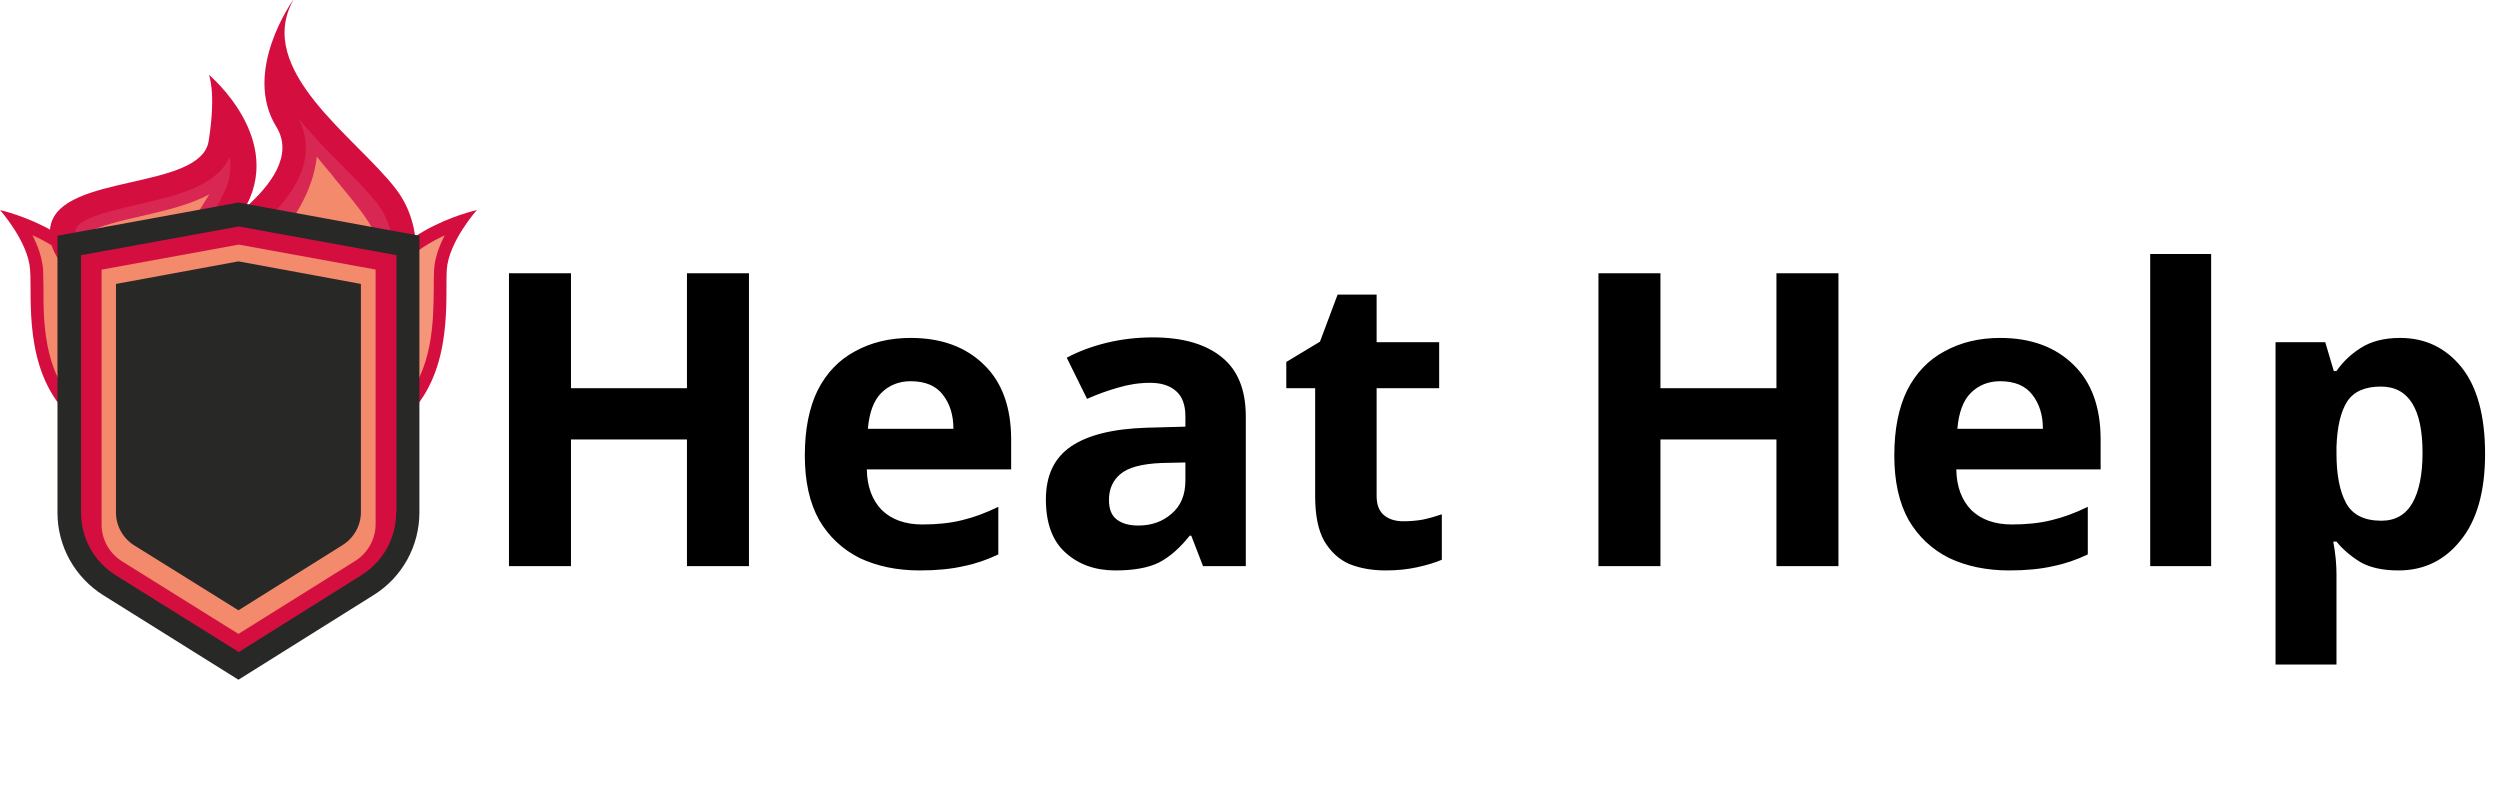
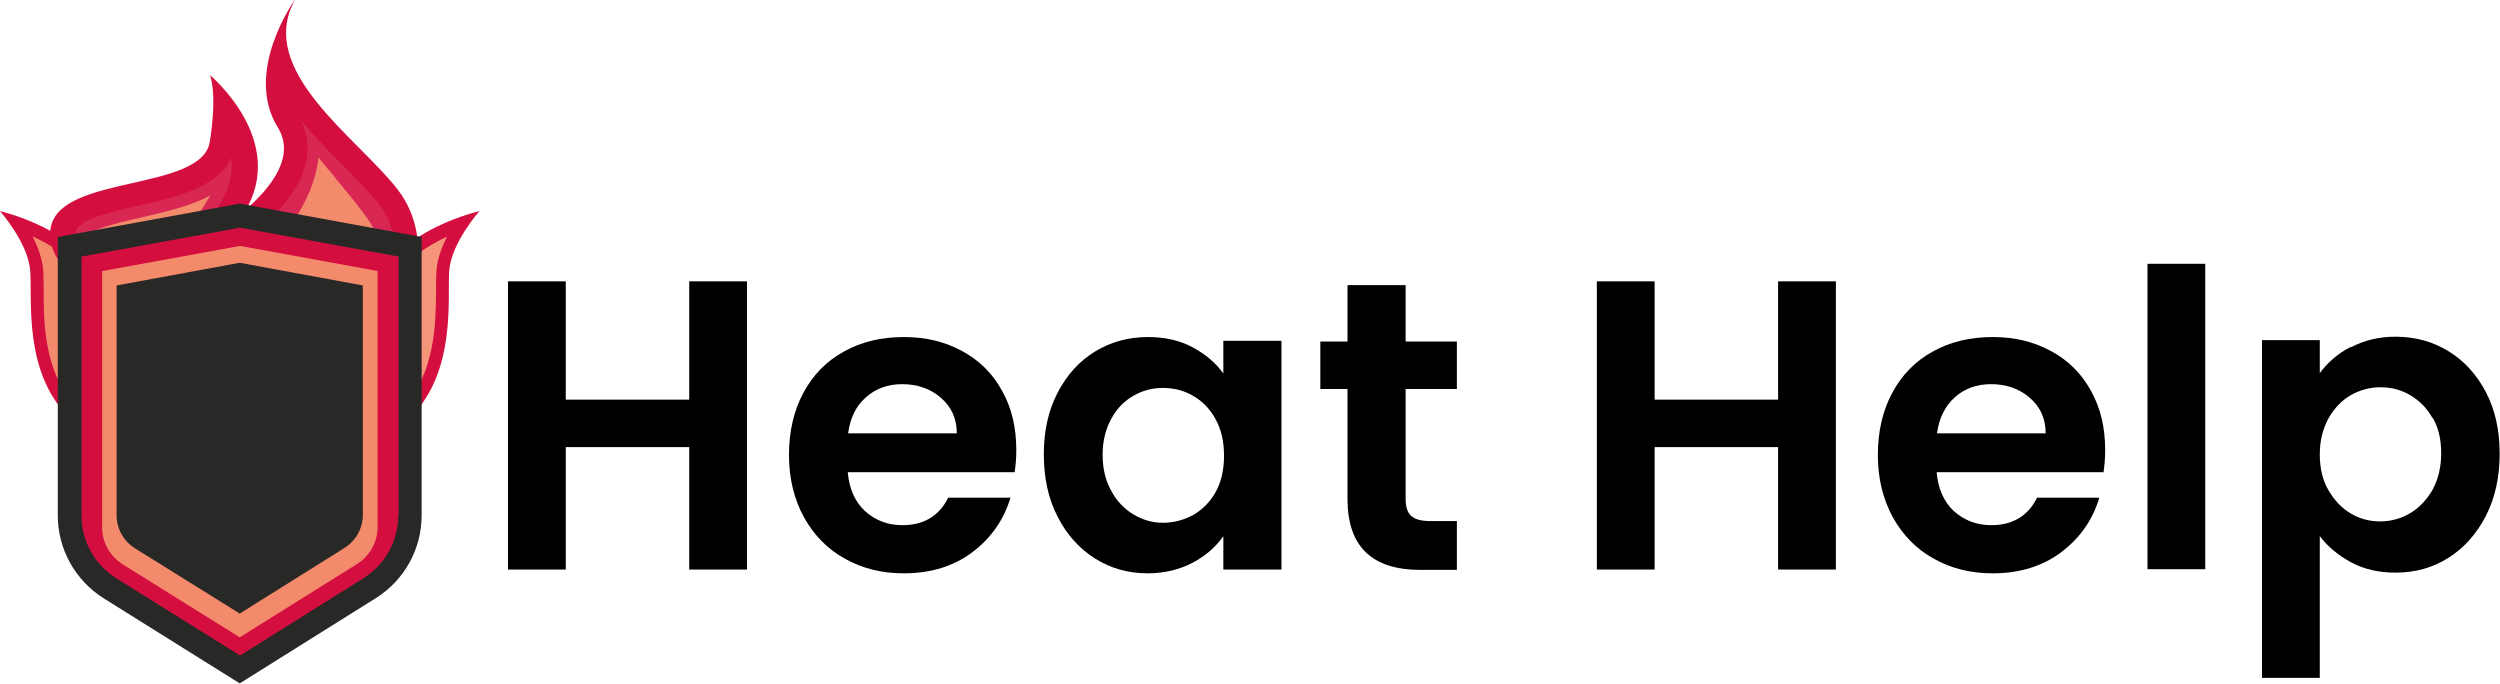
- <svg xmlns="http://www.w3.org/2000/svg" xmlns:xlink="http://www.w3.org/1999/xlink" id="solid_color" data-name="solid color" viewBox="0 0 73.08 23.67">
+ <svg xmlns="http://www.w3.org/2000/svg" xmlns:xlink="http://www.w3.org/1999/xlink" viewBox="0 0 72.69 19.87">
  <defs>
    <style>
      .cls-1 {
        fill: #282827;
      }

      .cls-2 {
        fill: url(#linear-gradient-2);
      }

      .cls-3 {
        fill: #d82753;
      }

      .cls-4 {
-         font-family: Poppins-SemiBold, Poppins;
-         font-size: 12px;
-         font-weight: 600;
+         fill: #f48a6c;
      }

      .cls-5 {
-         fill: #f48a6c;
+         fill: #f5967b;
      }

      .cls-6 {
-         fill: #f5967b;
+         fill: url(#linear-gradient);
      }

      .cls-7 {
-         fill: url(#linear-gradient);
-       }
- 
-       .cls-8 {
        fill: #d40f40;
      }
    </style>
    <linearGradient id="linear-gradient" x1="5.26" y1="7.48" x2="11.94" y2="7.48" gradientUnits="userSpaceOnUse">
      <stop offset="0" stop-color="#ee4036" />
      <stop offset=".32" stop-color="#f05a28" />
      <stop offset="1" stop-color="#ec1c24" />
    </linearGradient>
    <linearGradient id="linear-gradient-2" x1="8.33" x2="10.91" xlink:href="#linear-gradient" />
  </defs>
-   <path class="cls-3" d="m4.76,9.34c-.12,0-.24-.04-.33-.12l-.21-.18c-.11-.06-2.79-1.07-2.51-2.43.13-.6.91-.82,2.19-1.11.97-.22,2.07-.47,2.36-1.12.08-.18.26-.29.46-.29.02,0,.05,0,.07,0,.22.03.39.21.42.43.07.55-.04,1.08-.34,1.57-.16.25-.31.5-.45.72-.52.83-.98,1.56-1.19,2.19-.05.16-.18.28-.34.32-.04.01-.09.02-.13.02Zm-1.42-2.32c.23.19.59.42,1.01.6.17-.33.37-.65.58-.99-.24.06-.48.11-.7.17-.4.09-.68.16-.88.22Z" />
-   <path class="cls-3" d="m4.02,5.98c-.74.17-1.74.39-1.81.73-.15.72,1.39,1.55,2.11,1.81.09.03.17.08.24.14l.21.18c.23-.69.69-1.42,1.2-2.23.16-.25.32-.51.49-.78.26-.43.32-.85.27-1.24-.4.87-1.61,1.15-2.7,1.4Zm1.62.46c-.4.64-.78,1.24-1.05,1.82-.04-.02-.09-.04-.13-.06-.89-.33-1.91-1.03-1.88-1.41.18-.18,1.13-.39,1.54-.49.68-.15,1.42-.32,2-.64-.17.27-.33.52-.48.77Z" />
-   <path class="cls-3" d="m11.44,8.39c-.1,0-.19-.03-.27-.08l-.31-.21c-.13-.09-.21-.23-.22-.39,0-.03,0-.07,0-.1-.08.04-.16.07-.25.07-.09,0-.19-.03-.27-.08l-1.01-.67s-1.33.04-1.34.04c-.2,0-.39-.12-.46-.31-.08-.19-.03-.42.12-.56.53-.49.87-.97.99-1.41.1-.35.06-.69-.1-.99-.12-.23-.04-.51.17-.65.08-.06.18-.08.27-.08.15,0,.29.06.39.19.38.47.83.92,1.23,1.32.42.42.8.8,1.07,1.16.47.61.65,1.42.52,2.32-.03.17-.13.31-.29.38-.07.03-.13.04-.2.04Zm-2.03-2.49c.11.03.21.08.3.15l.29.23c-.15-.19-.32-.4-.5-.61-.03.08-.06.15-.1.23Z" />
-   <path class="cls-3" d="m10,4.84c-.41-.41-.86-.87-1.26-1.36.22.42.26.88.13,1.36-.17.61-.62,1.17-1.13,1.64l1.48-.05,1.14.75-.96-.75c-.06-.04-.12-.07-.19-.07,0,0-.67.02-.67.02.32-.47.54-.94.64-1.41.03-.14.05-.27.07-.41.17.2.33.4.49.59.39.47.76.9,1,1.28.25.38.35.82.37,1.23l.31.21c.08-.56.07-1.32-.42-1.94-.26-.33-.63-.71-1.03-1.11Z" />
-   <path class="cls-8" d="m0,6.14s.83.93.88,1.75c.06.83-.2,2.89,1.1,4.22,1.3,1.33,1.38,3.56,1.38,3.56,0,0-.19-4.44-.24-6.64C3.09,6.83,0,6.14,0,6.14Z" />
-   <path class="cls-5" d="m.95,6.88c.16.31.28.65.31,1,0,.14.01.33.01.53,0,.98,0,2.45.99,3.45.24.25.45.53.62.81-.05-1.27-.1-2.66-.11-3.63-.02-1.11-1-1.79-1.81-2.16Z" />
-   <path class="cls-8" d="m10.82,9.03c-.04,2.21-.24,6.64-.24,6.64,0,0,.08-2.22,1.38-3.56,1.3-1.33,1.05-3.4,1.1-4.22s.88-1.75.88-1.75c0,0-3.09.68-3.13,2.89Z" />
-   <path class="cls-6" d="m11.19,9.04c-.02.97-.07,2.36-.12,3.63.17-.29.37-.56.62-.81.98-1,.98-2.48.99-3.45,0-.21,0-.39.01-.53.02-.34.15-.69.31-1-.8.37-1.78,1.05-1.81,2.16Z" />
-   <path class="cls-8" d="m6.1,2.17s.23.5,0,1.95-4.3.95-4.62,2.47c-.32,1.51,2.56,2.58,2.56,2.58l1.65,1.43c-.87-1.12.14-2.34,1.42-4.43,1.28-2.09-1.01-3.99-1.01-3.99Zm.36,3.66c-.17.28-.33.54-.49.78-.51.81-.97,1.54-1.2,2.23l-.21-.18c-.07-.06-.15-.11-.24-.14-.72-.27-2.26-1.1-2.11-1.81.07-.33,1.08-.56,1.81-.73,1.09-.25,2.31-.52,2.7-1.4.05.39-.01.81-.27,1.24Z" />
-   <path class="cls-5" d="m2.58,6.8c-.03.37.99,1.08,1.88,1.41.05.02.09.04.13.06.26-.58.65-1.19,1.05-1.82.15-.24.31-.5.48-.77-.59.32-1.32.48-2,.64-.41.09-1.36.31-1.54.49Z" />
-   <path class="cls-8" d="m8.57,0s-1.5,2.08-.49,3.71c1,1.63-2.59,3.52-2.59,3.52l3.54-.11,2.82,1.85s.87-1.95-.28-3.45c-1.15-1.5-4.15-3.46-2.99-5.53Zm2.87,7.89l-.31-.21s0,.07,0,.1l-.77-.6-1.14-.75-1.48.05c.51-.47.96-1.04,1.13-1.64.13-.47.08-.94-.13-1.36.4.49.85.95,1.26,1.36.4.4.77.78,1.03,1.11.48.62.5,1.38.42,1.94Z" />
-   <path class="cls-7" d="m10.14,7.18l.77.6s0-.07,0-.1l-.76-.5Z" />
-   <path class="cls-2" d="m10.14,7.18l.77.6s0-.07,0-.1l-.76-.5Z" />
-   <path class="cls-5" d="m9.75,5.17c-.16-.19-.32-.38-.49-.59-.01.13-.04.27-.07.41-.11.46-.32.93-.64,1.41,0,0,.66-.02.67-.02.07,0,.13.02.19.07l.96.75.76.5c-.03-.41-.12-.85-.37-1.23-.24-.37-.61-.81-1-1.28Z" />
-   <path class="cls-8" d="m6.96,6.26l-5.03.94s.08,7.25.21,8.58c.13,1.33,4.98,3.65,4.98,3.65,0,0,4.58-3.18,4.82-3.65.24-.47-.14-8.69-.14-8.69l-4.83-.82Z" />
-   <path class="cls-5" d="m2.97,7.88v7.45c0,.44.22.84.6,1.08l3.4,2.12,3.41-2.13c.37-.23.6-.64.6-1.08v-7.44l-4-.73-4,.73Z" />
-   <g>
-     <path class="cls-1" d="m1.68,6.89v8.1c0,.98.51,1.89,1.34,2.41l3.95,2.47,3.96-2.48c.83-.52,1.33-1.43,1.33-2.41V6.89l-5.29-.97-5.29.97Zm9.9,8.09c0,.75-.38,1.43-1.01,1.83l-3.59,2.25-3.59-2.24c-.64-.4-1.02-1.08-1.02-1.83v-7.53l4.61-.84,4.61.84v7.52Z" />
-     <path class="cls-1" d="m3.39,8.31v6.67c0,.39.2.75.53.96l3.05,1.9,3.05-1.91c.33-.21.53-.57.53-.96v-6.67l-3.58-.66-3.58.66Z" />
+   <g id="color">
+     <g>
+       <path d="m21.72,8.18v8.38h-1.68v-3.56h-3.59v3.56h-1.68v-8.38h1.68v3.44h3.59v-3.44h1.68Z" />
+       <path d="m29.51,13.73h-4.86c.04.48.21.86.5,1.13.3.27.66.41,1.09.41.62,0,1.07-.27,1.33-.8h1.81c-.19.64-.56,1.17-1.1,1.58s-1.21.62-2,.62c-.64,0-1.21-.14-1.72-.43-.51-.28-.9-.69-1.19-1.21-.28-.52-.43-1.12-.43-1.8s.14-1.29.42-1.81c.28-.52.67-.92,1.18-1.2.5-.28,1.08-.42,1.74-.42s1.2.14,1.7.41.89.66,1.16,1.16c.28.5.41,1.07.41,1.72,0,.24-.02.46-.05.65Zm-1.69-1.13c0-.43-.16-.78-.47-1.04-.3-.26-.68-.39-1.12-.39-.42,0-.77.13-1.05.38-.29.25-.46.6-.52,1.05h3.15Z" />
+       <path d="m30.75,11.42c.27-.52.63-.92,1.09-1.2.46-.28.97-.42,1.54-.42.5,0,.93.1,1.3.3.37.2.67.45.89.76v-.95h1.69v6.65h-1.69v-.97c-.22.31-.51.57-.89.77-.38.2-.82.31-1.31.31-.56,0-1.07-.14-1.53-.43-.46-.29-.82-.69-1.09-1.22-.27-.52-.4-1.13-.4-1.81s.13-1.27.4-1.79Zm4.59.76c-.16-.29-.38-.52-.65-.67-.27-.16-.56-.23-.88-.23s-.6.08-.86.23-.48.37-.64.67c-.16.29-.25.64-.25,1.04s.08.75.25,1.05c.16.3.38.53.65.69.27.16.55.24.86.24s.6-.08.88-.23c.27-.16.49-.38.65-.67s.24-.64.24-1.05-.08-.76-.24-1.05Z" />
+       <path d="m40.87,11.29v3.22c0,.22.05.39.16.49.11.1.29.15.55.15h.78v1.42h-1.06c-1.42,0-2.12-.69-2.12-2.06v-3.2h-.79v-1.38h.79v-1.64h1.69v1.64h1.49v1.38h-1.49Z" />
+       <path d="m53.38,8.18v8.38h-1.68v-3.56h-3.59v3.56h-1.68v-8.38h1.68v3.44h3.59v-3.44h1.68Z" />
+       <path d="m61.17,13.73h-4.86c.04.48.21.86.5,1.13.3.27.66.41,1.09.41.62,0,1.07-.27,1.33-.8h1.81c-.19.64-.56,1.17-1.1,1.58-.54.41-1.21.62-2,.62-.64,0-1.21-.14-1.72-.43-.51-.28-.9-.69-1.19-1.21-.28-.52-.43-1.12-.43-1.8s.14-1.29.42-1.81c.28-.52.67-.92,1.18-1.2.5-.28,1.08-.42,1.74-.42s1.2.14,1.7.41.89.66,1.16,1.16c.28.5.41,1.07.41,1.72,0,.24-.02.46-.05.65Zm-1.69-1.13c0-.43-.16-.78-.47-1.04-.3-.26-.68-.39-1.12-.39-.42,0-.77.13-1.05.38s-.46.6-.52,1.05h3.16Z" />
+       <path d="m64.12,7.67v8.88h-1.68V7.67h1.68Z" />
+       <path d="m68.35,10.1c.38-.2.81-.31,1.3-.31.57,0,1.08.14,1.54.42.46.28.82.68,1.09,1.19.27.52.4,1.11.4,1.79s-.13,1.28-.4,1.81c-.27.52-.63.93-1.09,1.22-.46.29-.97.43-1.54.43-.49,0-.92-.1-1.29-.3-.37-.2-.67-.45-.91-.76v4.12h-1.68v-9.82h1.68v.96c.22-.3.51-.56.89-.76Zm2.38,2.06c-.16-.29-.38-.51-.65-.67s-.56-.23-.87-.23-.59.08-.86.23c-.27.16-.48.38-.65.68-.16.3-.25.64-.25,1.04s.08.75.25,1.04.38.52.65.68c.27.16.55.23.86.23s.6-.08.87-.24.48-.39.65-.68c.16-.3.25-.65.25-1.06s-.08-.75-.25-1.04Z" />
+     </g>
  </g>
-   <text class="cls-4" transform="translate(13.8 16.55)">
-     <tspan x="0" y="0">Heat Help</tspan>
-   </text>
+   <g id="solid_color" data-name="solid color">
+     <path class="cls-3" d="m4.76,9.34c-.12,0-.24-.04-.33-.12l-.21-.18c-.11-.06-2.79-1.07-2.51-2.43.13-.6.91-.82,2.19-1.11.97-.22,2.07-.47,2.36-1.12.08-.18.26-.29.46-.29.02,0,.05,0,.07,0,.22.03.39.21.42.43.07.55-.04,1.08-.34,1.57-.16.25-.31.5-.45.72-.52.83-.98,1.56-1.19,2.19-.05.16-.18.28-.34.32-.04.01-.09.02-.13.02Zm-1.42-2.32c.23.19.59.42,1.01.6.17-.33.37-.65.58-.99-.24.06-.48.11-.7.17-.4.09-.68.16-.88.22Z" />
+     <path class="cls-3" d="m4.02,5.98c-.74.17-1.74.39-1.81.73-.15.72,1.39,1.55,2.11,1.81.09.03.17.08.24.14l.21.18c.23-.69.69-1.42,1.2-2.23.16-.25.32-.51.49-.78.26-.43.32-.85.27-1.24-.4.87-1.61,1.15-2.7,1.4Zm1.62.46c-.4.64-.78,1.24-1.05,1.82-.04-.02-.09-.04-.13-.06-.89-.33-1.91-1.03-1.88-1.41.18-.18,1.13-.39,1.54-.49.68-.15,1.42-.32,2-.64-.17.27-.33.52-.48.77Z" />
+     <path class="cls-3" d="m11.44,8.39c-.1,0-.19-.03-.27-.08l-.31-.21c-.13-.09-.21-.23-.22-.39,0-.03,0-.07,0-.1-.08.04-.16.07-.25.07-.09,0-.19-.03-.27-.08l-1.01-.67s-1.33.04-1.34.04c-.2,0-.39-.12-.46-.31-.08-.19-.03-.42.12-.56.53-.49.87-.97.99-1.41.1-.35.06-.69-.1-.99-.12-.23-.04-.51.17-.65.08-.06.18-.08.27-.08.15,0,.29.06.39.19.38.47.83.92,1.23,1.32.42.42.8.8,1.07,1.16.47.61.65,1.42.52,2.32-.03.17-.13.31-.29.38-.07.03-.13.04-.2.04Zm-2.03-2.49c.11.03.21.08.3.15l.29.23c-.15-.19-.32-.4-.5-.61-.03.08-.06.15-.1.23Z" />
+     <path class="cls-3" d="m10,4.84c-.41-.41-.86-.87-1.26-1.36.22.42.26.88.13,1.36-.17.61-.62,1.17-1.13,1.64l1.48-.05,1.14.75-.96-.75c-.06-.04-.12-.07-.19-.07,0,0-.67.02-.67.02.32-.47.54-.94.64-1.41.03-.14.05-.27.07-.41.17.2.33.4.49.59.39.47.76.9,1,1.28.25.38.35.82.37,1.23l.31.21c.08-.56.07-1.32-.42-1.94-.26-.33-.63-.71-1.03-1.11Z" />
+     <path class="cls-7" d="m0,6.14s.83.93.88,1.75c.06.83-.2,2.89,1.1,4.22,1.3,1.33,1.38,3.56,1.38,3.56,0,0-.19-4.44-.24-6.64C3.09,6.83,0,6.14,0,6.14Z" />
+     <path class="cls-4" d="m.95,6.88c.16.31.28.65.31,1,0,.14.01.33.01.53,0,.98,0,2.45.99,3.45.24.25.45.53.62.81-.05-1.27-.1-2.66-.11-3.63-.02-1.11-1-1.79-1.81-2.16Z" />
+     <path class="cls-7" d="m10.82,9.03c-.04,2.21-.24,6.64-.24,6.64,0,0,.08-2.22,1.38-3.56,1.3-1.33,1.05-3.4,1.1-4.22s.88-1.75.88-1.75c0,0-3.09.68-3.13,2.89Z" />
+     <path class="cls-5" d="m11.19,9.04c-.02.97-.07,2.36-.12,3.63.17-.29.37-.56.62-.81.98-1,.98-2.48.99-3.45,0-.21,0-.39.01-.53.02-.34.15-.69.31-1-.8.37-1.78,1.05-1.81,2.16Z" />
+     <path class="cls-7" d="m6.1,2.17s.23.5,0,1.95-4.3.95-4.62,2.47c-.32,1.51,2.56,2.58,2.56,2.58l1.65,1.43c-.87-1.12.14-2.34,1.42-4.43,1.28-2.09-1.01-3.99-1.01-3.99Zm.36,3.66c-.17.28-.33.54-.49.78-.51.81-.97,1.54-1.2,2.23l-.21-.18c-.07-.06-.15-.11-.24-.14-.72-.27-2.26-1.1-2.11-1.81.07-.33,1.08-.56,1.81-.73,1.09-.25,2.31-.52,2.7-1.4.05.39-.01.81-.27,1.24Z" />
+     <path class="cls-4" d="m2.58,6.8c-.03.37.99,1.08,1.88,1.41.05.02.09.04.13.06.26-.58.65-1.19,1.05-1.82.15-.24.31-.5.48-.77-.59.32-1.32.48-2,.64-.41.09-1.36.31-1.54.49Z" />
+     <path class="cls-7" d="m8.57,0s-1.5,2.08-.49,3.71c1,1.63-2.59,3.52-2.59,3.52l3.54-.11,2.82,1.85s.87-1.95-.28-3.45c-1.15-1.5-4.15-3.46-2.99-5.53Zm2.87,7.89l-.31-.21s0,.07,0,.1l-.77-.6-1.14-.75-1.48.05c.51-.47.96-1.04,1.13-1.64.13-.47.08-.94-.13-1.36.4.49.85.95,1.26,1.36.4.4.77.78,1.03,1.11.48.62.5,1.38.42,1.94Z" />
+     <path class="cls-6" d="m10.14,7.18l.77.6s0-.07,0-.1l-.76-.5Z" />
+     <path class="cls-2" d="m10.14,7.18l.77.6s0-.07,0-.1l-.76-.5Z" />
+     <path class="cls-4" d="m9.75,5.17c-.16-.19-.32-.38-.49-.59-.01.13-.04.27-.07.41-.11.46-.32.93-.64,1.41,0,0,.66-.02.67-.02.07,0,.13.02.19.07l.96.75.76.5c-.03-.41-.12-.85-.37-1.23-.24-.37-.61-.81-1-1.28Z" />
+     <path class="cls-7" d="m6.96,6.26l-5.03.94s.08,7.25.21,8.58c.13,1.33,4.98,3.65,4.98,3.65,0,0,4.58-3.18,4.82-3.65.24-.47-.14-8.69-.14-8.69l-4.83-.82Z" />
+     <path class="cls-4" d="m2.97,7.88v7.45c0,.44.22.84.6,1.08l3.4,2.12,3.41-2.13c.37-.23.6-.64.6-1.08v-7.44l-4-.73-4,.73Z" />
+     <g>
+       <path class="cls-1" d="m1.68,6.89v8.1c0,.98.51,1.89,1.34,2.41l3.95,2.47,3.96-2.48c.83-.52,1.33-1.43,1.33-2.41V6.89l-5.29-.97-5.29.97Zm9.9,8.09c0,.75-.38,1.43-1.01,1.83l-3.59,2.25-3.59-2.24c-.64-.4-1.02-1.08-1.02-1.83v-7.53l4.61-.84,4.61.84v7.52Z" />
+       <path class="cls-1" d="m3.39,8.31v6.67c0,.39.2.75.53.96l3.05,1.9,3.05-1.91c.33-.21.53-.57.53-.96v-6.67l-3.58-.66-3.58.66Z" />
+     </g>
+   </g>
</svg>
